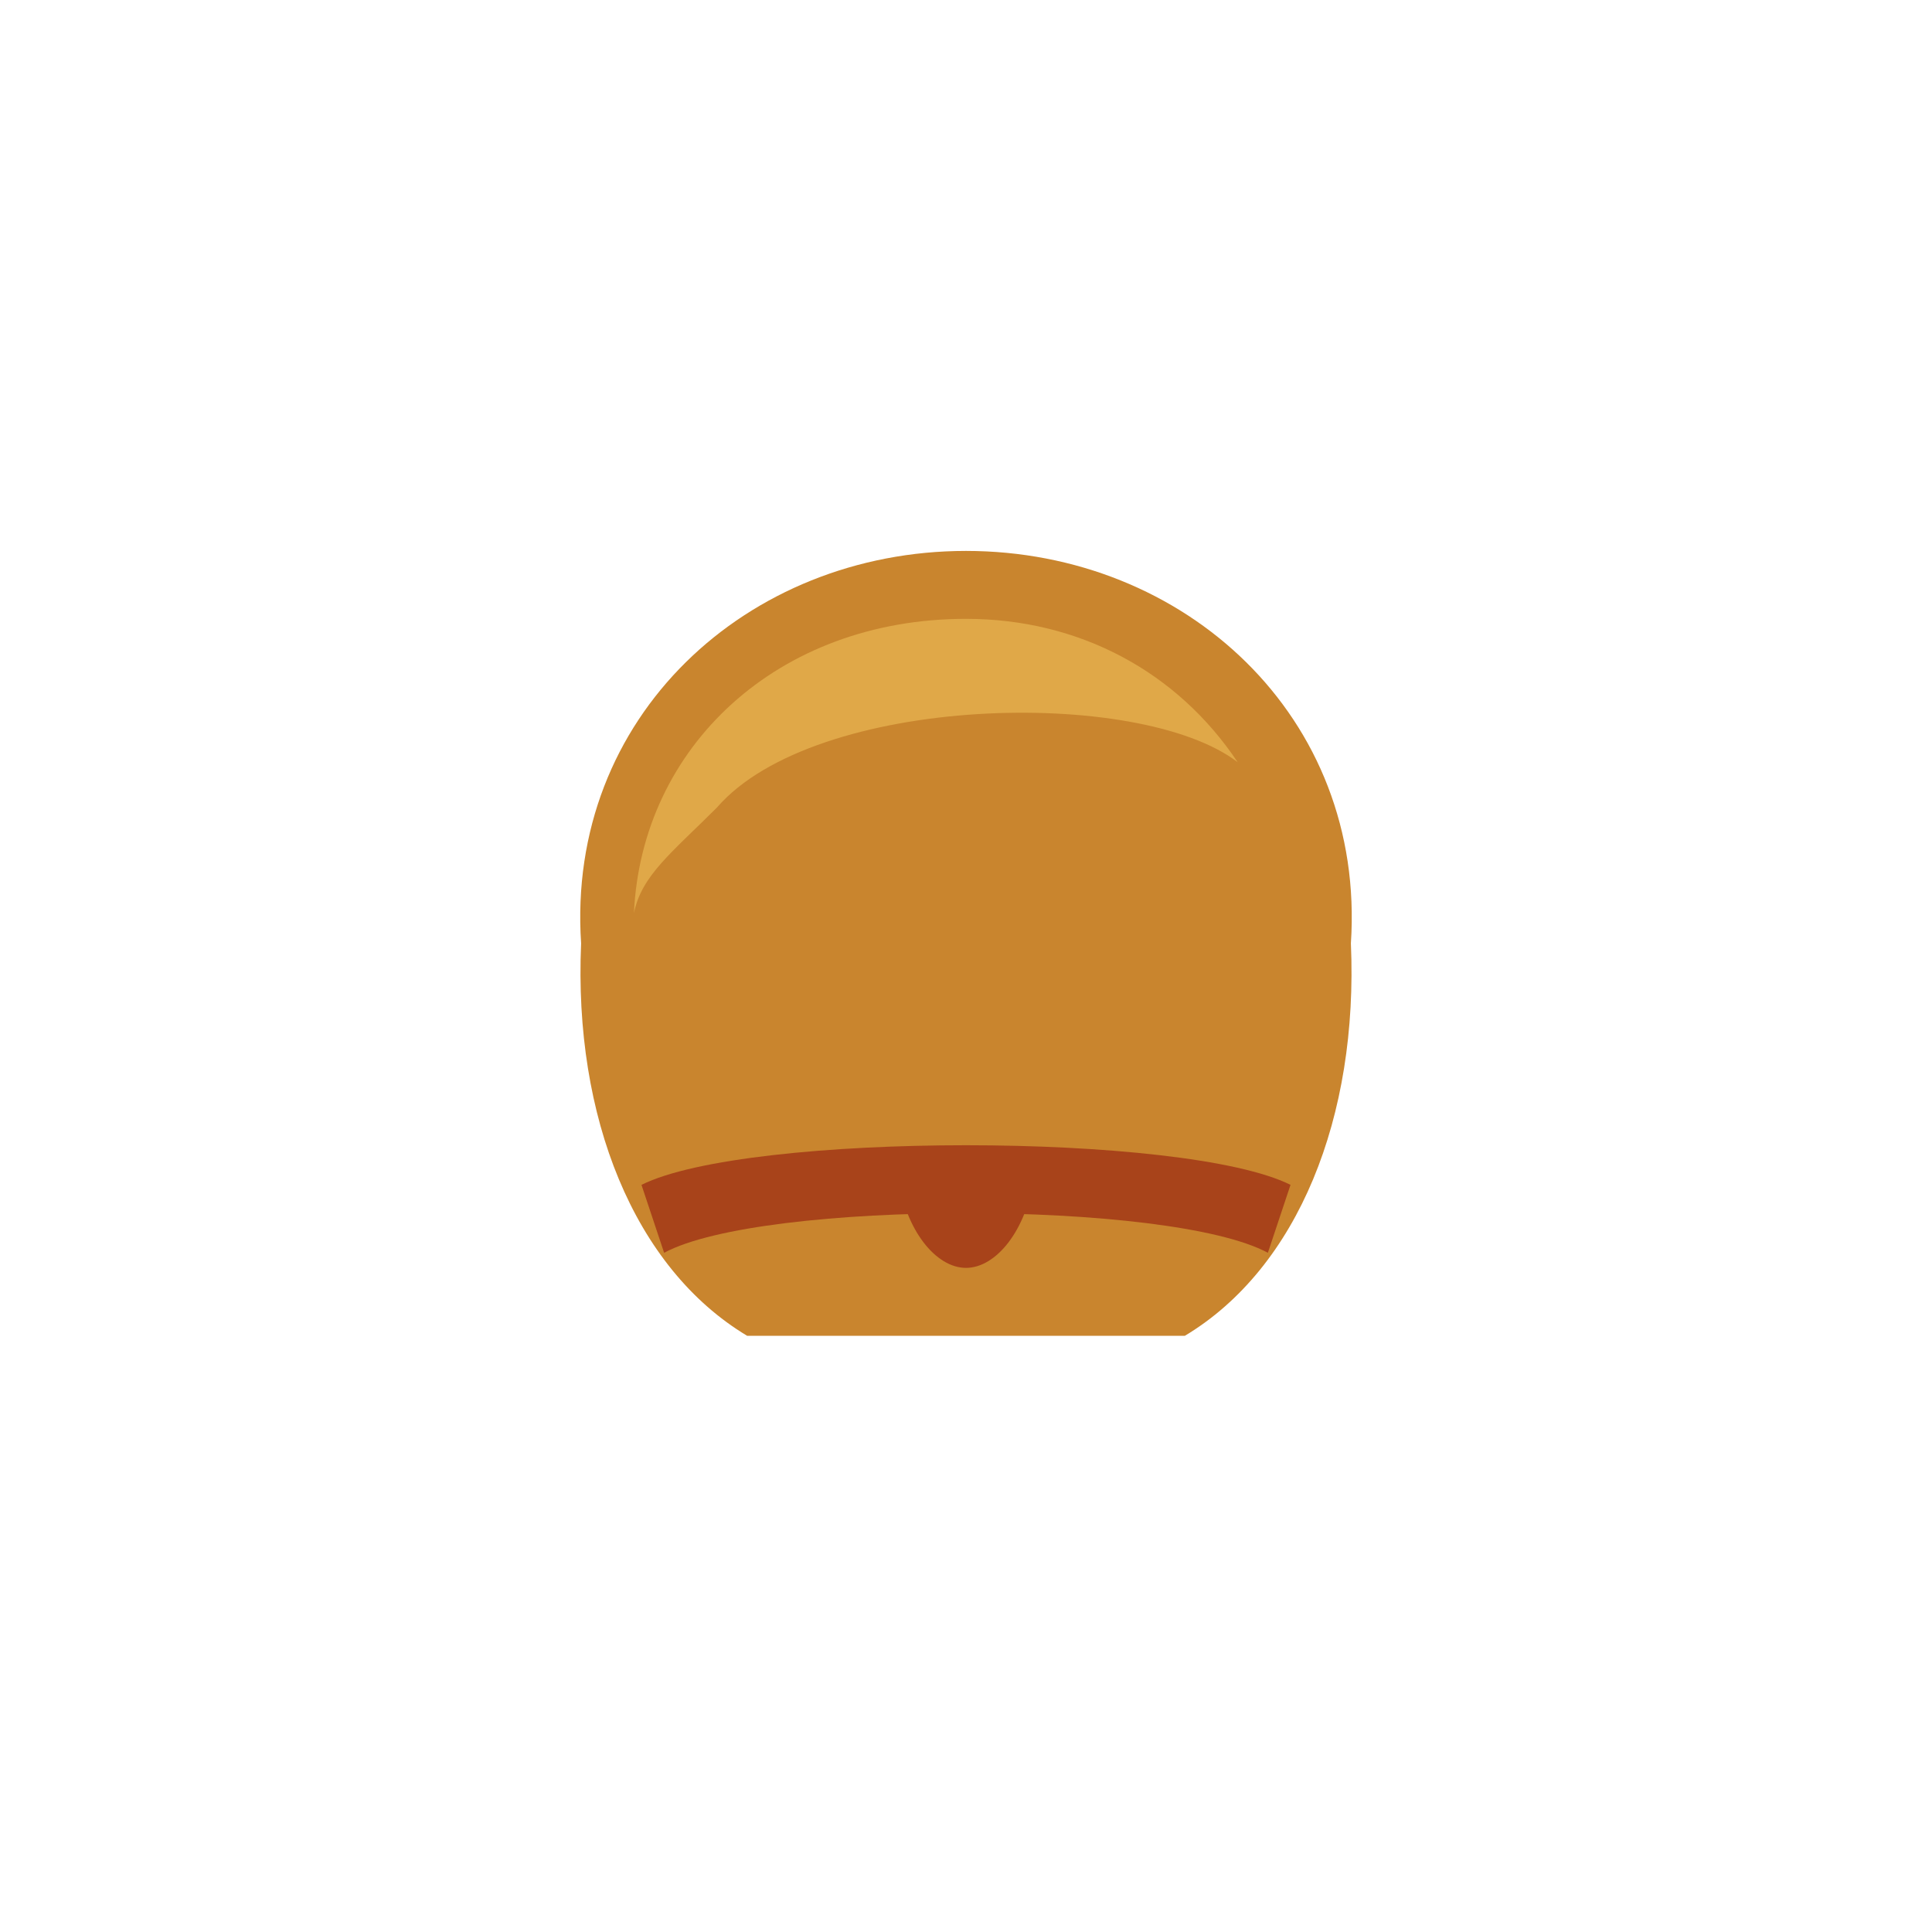
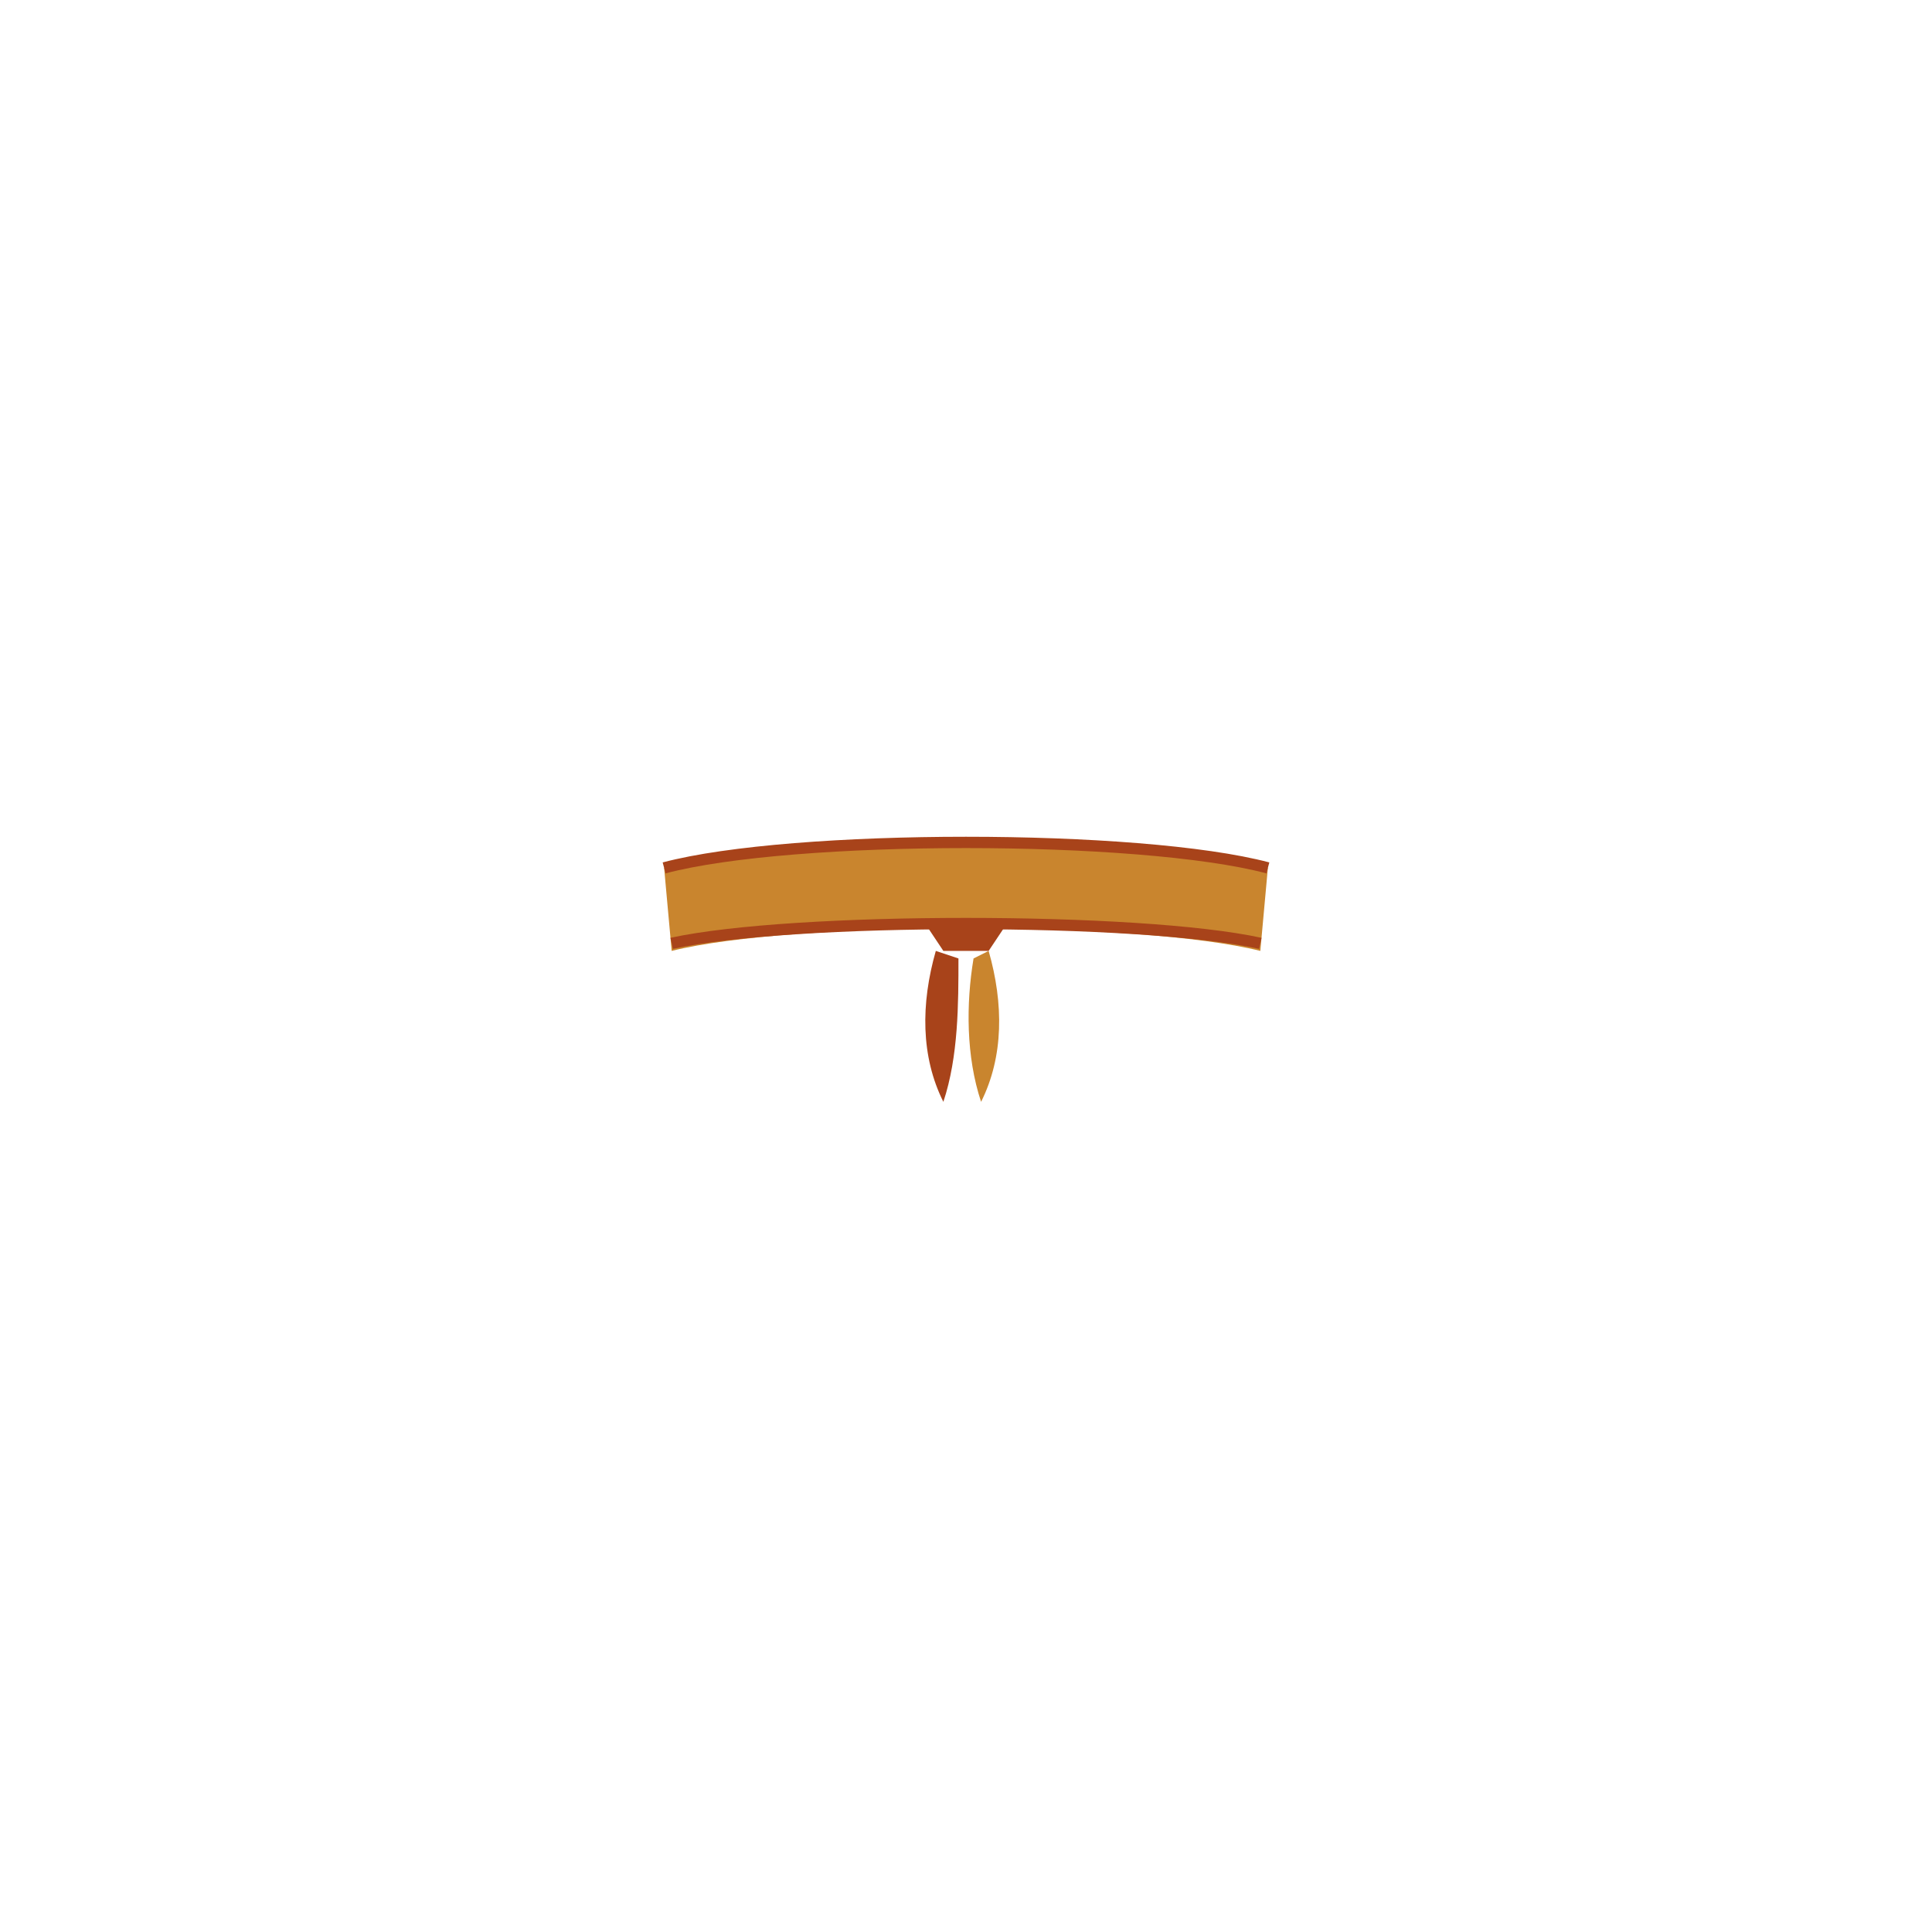
<svg xmlns="http://www.w3.org/2000/svg" viewBox="0 0 512 512" width="512" height="512">
-   <path d="M154 250 C150 190 198 146 256 146 C314 146 362 190 358 250 C360 296 344 336 314 354 L198 354 C168 336 152 296 154 250 Z" fill="#C9852E" />
-   <path d="M168 242 C170 198 206 164 256 164 C286 164 312 178 328 202 C302 182 216 184 190 214 C178 226 170 232 168 242 Z" fill="#E0A848" />
-   <path d="M238 312 C248 304 264 304 274 312 C272 326 264 336 256 336 C248 336 240 326 238 312 Z" fill="#A8431A" />
-   <path d="M170 314 C198 300 314 300 342 314 L336 332 C310 318 202 318 176 332 Z" fill="#A8431A" />
+   <path d="M176 230 C210 221 302 221 336 230 L334 252 C302 244 210 244 178 252 Z" fill="#C9852E" />
+   <path d="M176 230 C210 221 302 221 336 230" stroke="#A8431A" stroke-width="3" fill="none" />
+   <path d="M178 250 C210 243 302 243 334 250" stroke="#A8431A" stroke-width="3" fill="none" />
+   <path d="M246 246 L266 246 L262 252 L250 252 Z" fill="#A8431A" />
+   <path d="M248 252 C244 266 244 280 250 292 C254 280 254 266 254 254 Z" fill="#A8431A" />
+   <path d="M262 252 C266 266 266 280 260 292 C256 280 256 266 258 254 Z" fill="#C9852E" />
</svg>
